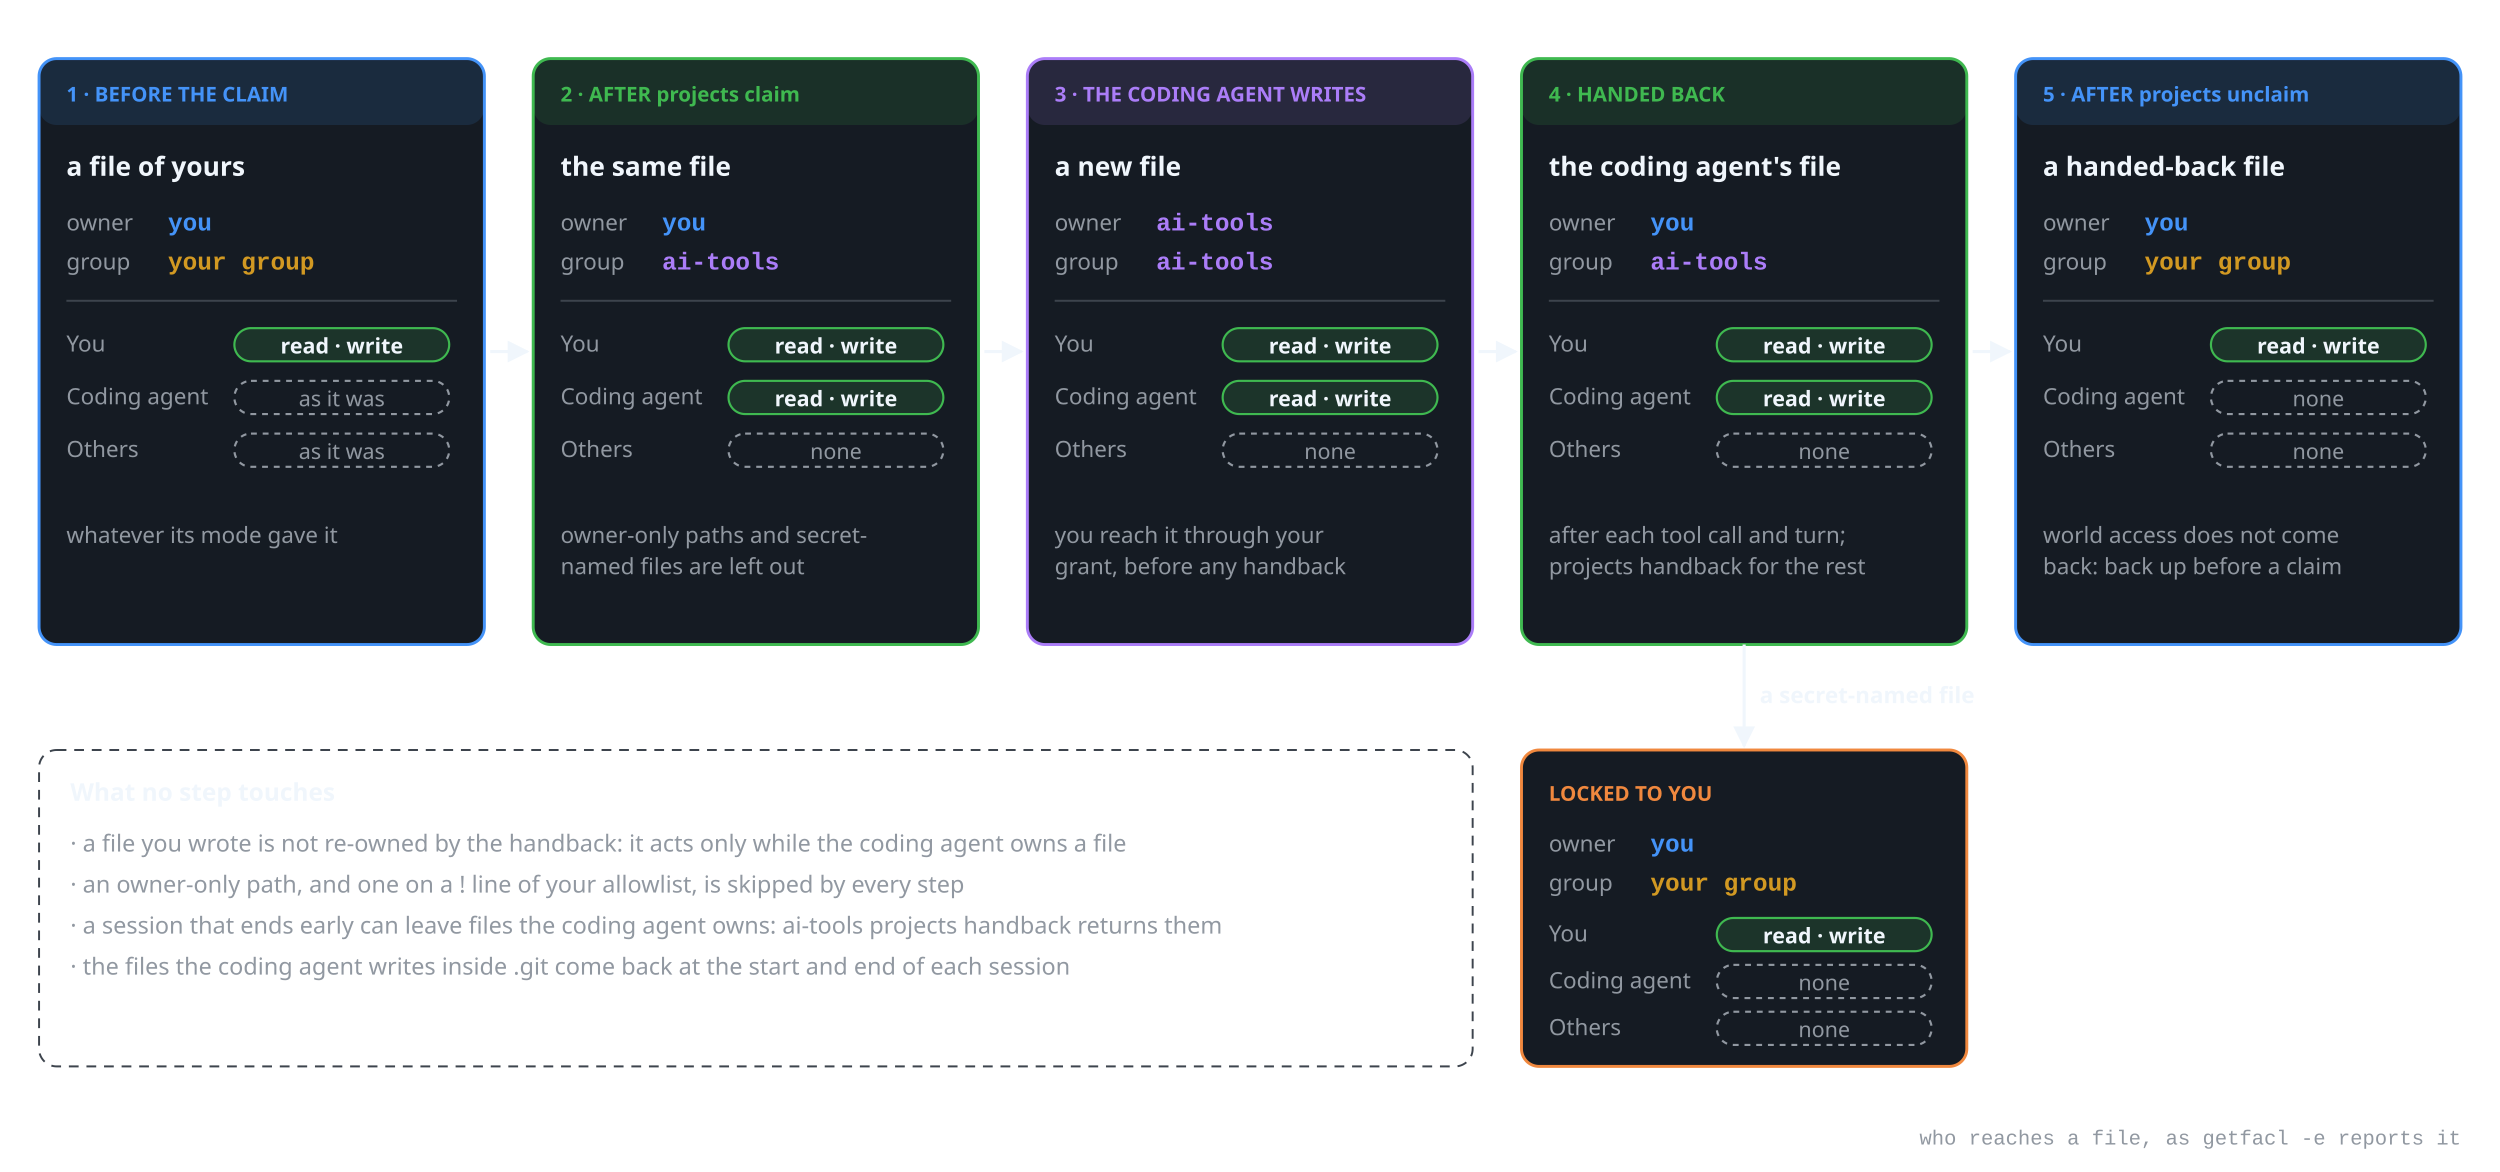
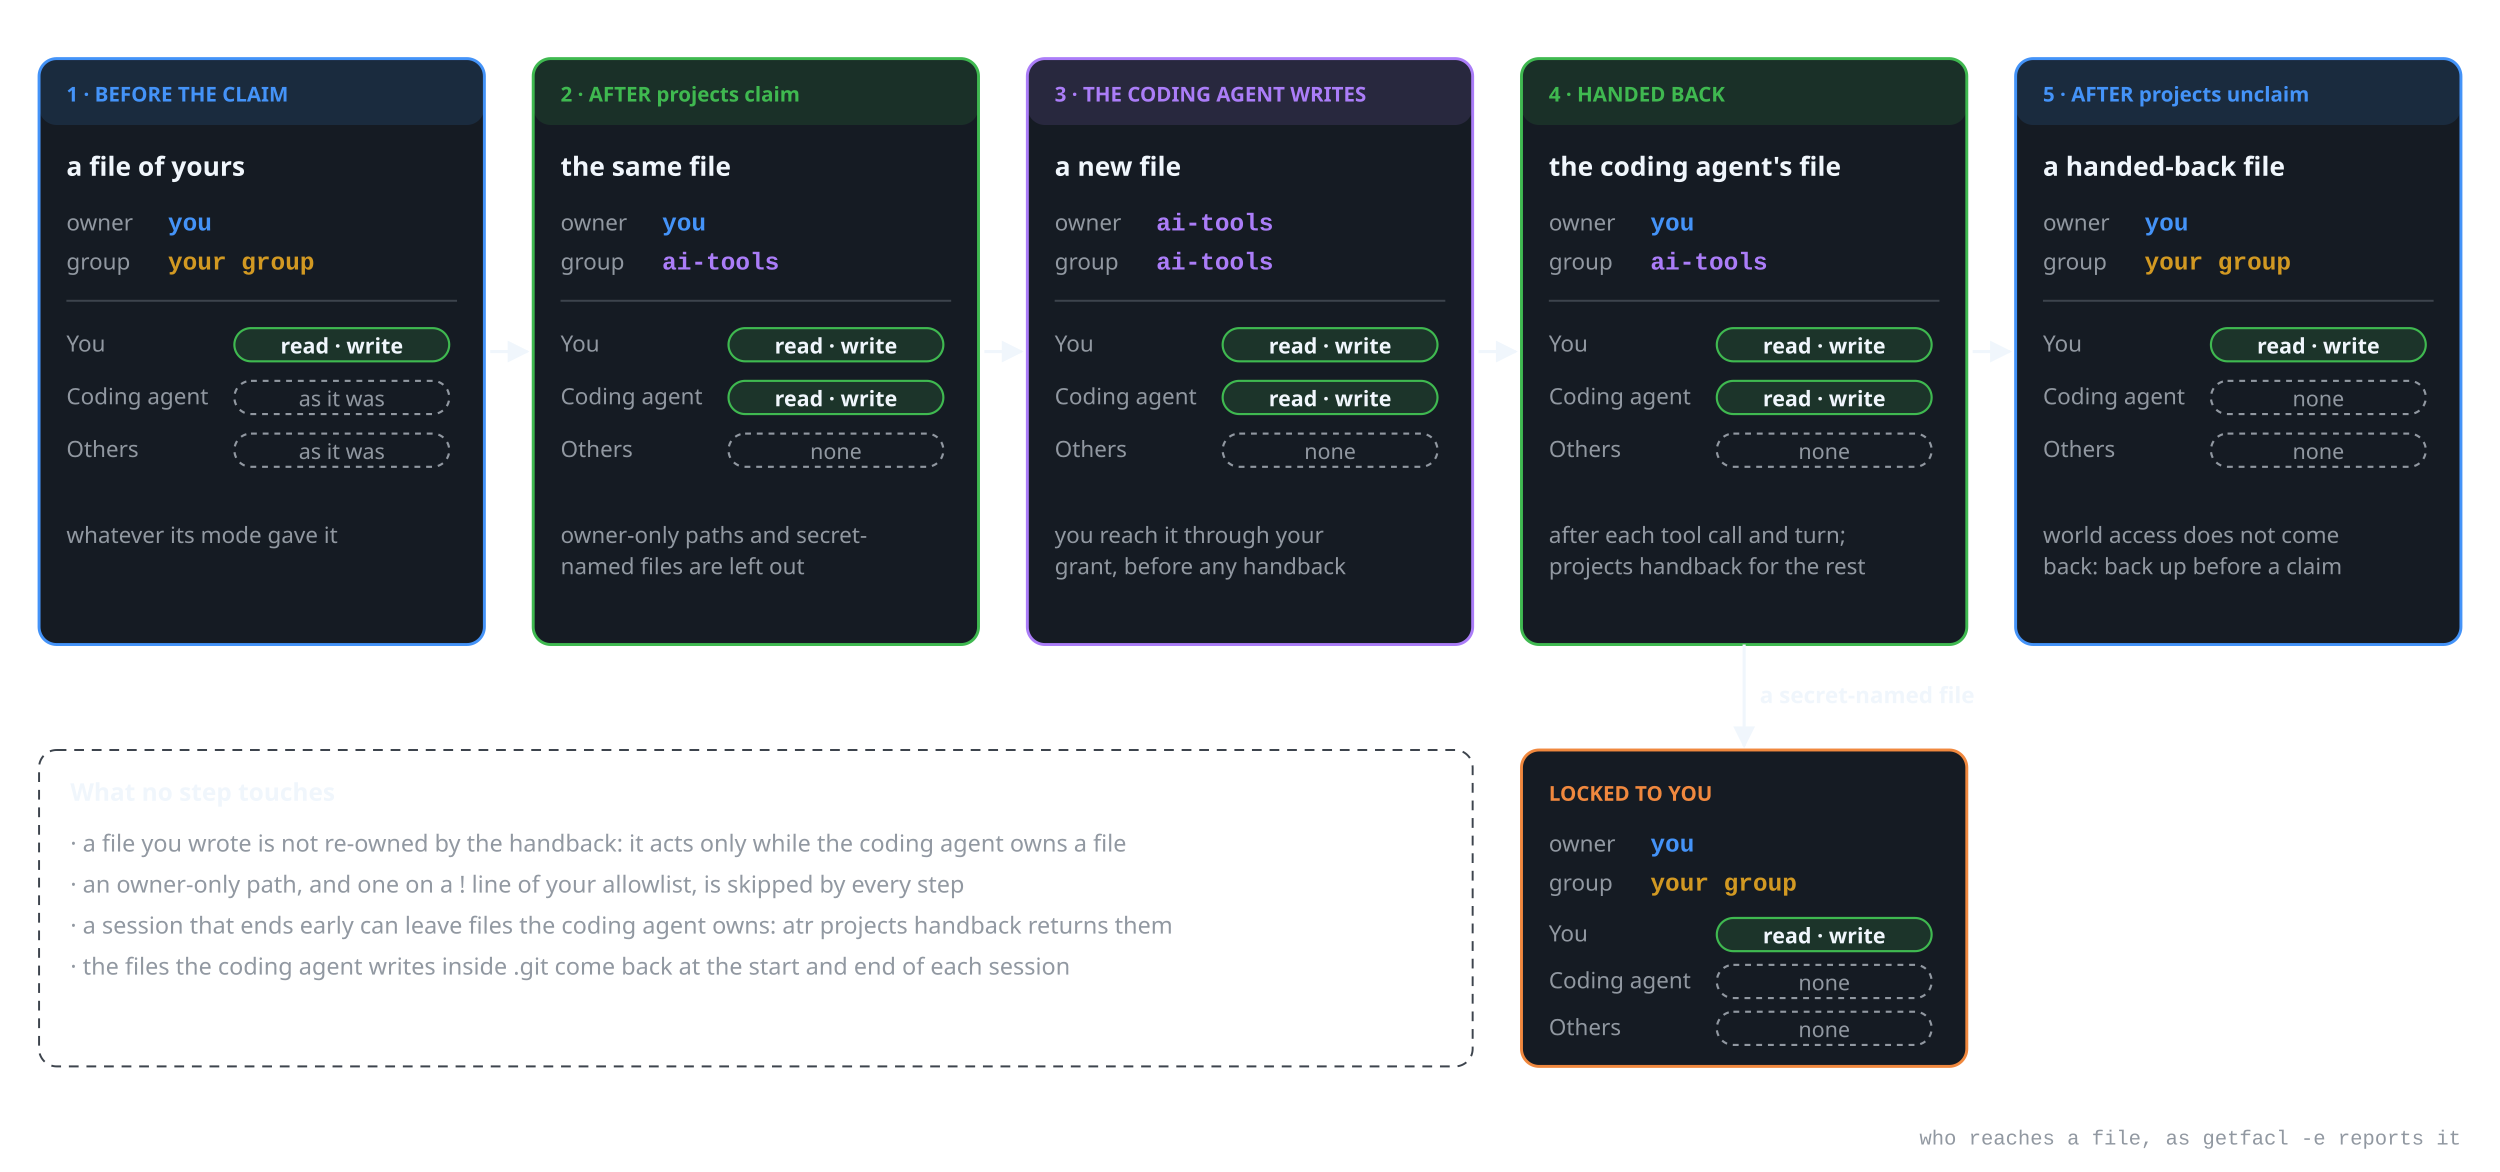
<svg xmlns="http://www.w3.org/2000/svg" viewBox="0 0 1280 600" width="1280" height="600" role="img" aria-labelledby="title desc" xml:space="preserve">
  <defs>
    <marker id="arrow-line" viewBox="0 0 10 10" refX="9" refY="5" markerWidth="7" markerHeight="7" orient="auto-start-reverse">
      <path d="M0 0 L10 5 L0 10 z" fill="#9198a1" />
    </marker>
    <marker id="arrow-egress" viewBox="0 0 10 10" refX="9" refY="5" markerWidth="7" markerHeight="7" orient="auto-start-reverse">
      <path d="M0 0 L10 5 L0 10 z" fill="#f85149" />
    </marker>
    <marker id="arrow-fg" viewBox="0 0 10 10" refX="9" refY="5" markerWidth="7" markerHeight="7" orient="auto-start-reverse">
      <path d="M0 0 L10 5 L0 10 z" fill="#f0f6fc" />
    </marker>
    <marker id="arrow-muted" viewBox="0 0 10 10" refX="9" refY="5" markerWidth="7" markerHeight="7" orient="auto-start-reverse">
      <path d="M0 0 L10 5 L0 10 z" fill="#9198a1" />
    </marker>
    <marker id="arrow-operator" viewBox="0 0 10 10" refX="9" refY="5" markerWidth="7" markerHeight="7" orient="auto-start-reverse">
      <path d="M0 0 L10 5 L0 10 z" fill="#4493f8" />
    </marker>
    <marker id="arrow-sandbox" viewBox="0 0 10 10" refX="9" refY="5" markerWidth="7" markerHeight="7" orient="auto-start-reverse">
      <path d="M0 0 L10 5 L0 10 z" fill="#ab7df8" />
    </marker>
    <marker id="arrow-root" viewBox="0 0 10 10" refX="9" refY="5" markerWidth="7" markerHeight="7" orient="auto-start-reverse">
      <path d="M0 0 L10 5 L0 10 z" fill="#f0883e" />
    </marker>
    <marker id="arrow-project" viewBox="0 0 10 10" refX="9" refY="5" markerWidth="7" markerHeight="7" orient="auto-start-reverse">
      <path d="M0 0 L10 5 L0 10 z" fill="#3fb950" />
    </marker>
  </defs>
  <rect x="20" y="30" width="228" height="300" rx="9" fill="#151b23" stroke="#4493f8" stroke-width="1.5" />
  <rect x="20" y="30" width="228" height="34" rx="9" fill="#4493f8" fill-opacity="0.13" />
  <text x="34" y="52" text-anchor="start" font-family="-apple-system, BlinkMacSystemFont, 'Segoe UI', 'Noto Sans', Helvetica, Arial, sans-serif" font-size="10.5" font-weight="700" fill="#4493f8">1 · BEFORE THE CLAIM</text>
  <text x="34" y="90" text-anchor="start" font-family="-apple-system, BlinkMacSystemFont, 'Segoe UI', 'Noto Sans', Helvetica, Arial, sans-serif" font-size="13.5" font-weight="600" fill="#f0f6fc">a file of yours</text>
  <text x="34" y="118" text-anchor="start" font-family="-apple-system, BlinkMacSystemFont, 'Segoe UI', 'Noto Sans', Helvetica, Arial, sans-serif" font-size="11.5" font-weight="400" fill="#9198a1">owner</text>
  <text x="86" y="118" text-anchor="start" font-family="ui-monospace, SFMono-Regular, 'SF Mono', Menlo, Consolas, 'Liberation Mono', monospace" font-size="12.5" font-weight="600" fill="#4493f8">you</text>
  <text x="34" y="138" text-anchor="start" font-family="-apple-system, BlinkMacSystemFont, 'Segoe UI', 'Noto Sans', Helvetica, Arial, sans-serif" font-size="11.5" font-weight="400" fill="#9198a1">group</text>
  <text x="86" y="138" text-anchor="start" font-family="ui-monospace, SFMono-Regular, 'SF Mono', Menlo, Consolas, 'Liberation Mono', monospace" font-size="12.5" font-weight="600" fill="#d29922">your group</text>
  <line x1="34" y1="154" x2="234" y2="154" stroke="#3d444d" />
  <text x="34" y="180" text-anchor="start" font-family="-apple-system, BlinkMacSystemFont, 'Segoe UI', 'Noto Sans', Helvetica, Arial, sans-serif" font-size="11.5" font-weight="400" fill="#9198a1">You</text>
  <rect x="120" y="168" width="110" height="17" rx="8.5" fill="#3fb950" fill-opacity="0.16" stroke="#3fb950" stroke-width="1.1" />
  <text x="175" y="181" text-anchor="middle" font-family="-apple-system, BlinkMacSystemFont, 'Segoe UI', 'Noto Sans', Helvetica, Arial, sans-serif" font-size="11" font-weight="600" fill="#f0f6fc">read · write</text>
  <text x="34" y="207" text-anchor="start" font-family="-apple-system, BlinkMacSystemFont, 'Segoe UI', 'Noto Sans', Helvetica, Arial, sans-serif" font-size="11.5" font-weight="400" fill="#9198a1">Coding agent</text>
  <rect x="120" y="195" width="110" height="17" rx="8.5" fill="none" stroke="#9198a1" stroke-width="1.1" stroke-dasharray="3 3" />
  <text x="175" y="208" text-anchor="middle" font-family="-apple-system, BlinkMacSystemFont, 'Segoe UI', 'Noto Sans', Helvetica, Arial, sans-serif" font-size="11" font-weight="400" fill="#9198a1">as it was</text>
  <text x="34" y="234" text-anchor="start" font-family="-apple-system, BlinkMacSystemFont, 'Segoe UI', 'Noto Sans', Helvetica, Arial, sans-serif" font-size="11.5" font-weight="400" fill="#9198a1">Others</text>
  <rect x="120" y="222" width="110" height="17" rx="8.5" fill="none" stroke="#9198a1" stroke-width="1.1" stroke-dasharray="3 3" />
  <text x="175" y="235" text-anchor="middle" font-family="-apple-system, BlinkMacSystemFont, 'Segoe UI', 'Noto Sans', Helvetica, Arial, sans-serif" font-size="11" font-weight="400" fill="#9198a1">as it was</text>
  <text x="34" y="278" text-anchor="start" font-family="-apple-system, BlinkMacSystemFont, 'Segoe UI', 'Noto Sans', Helvetica, Arial, sans-serif" font-size="11.5" font-weight="400" fill="#9198a1">whatever its mode gave it</text>
  <path d="M251 180.0 L270 180.0" fill="none" stroke="#f0f6fc" stroke-width="1.6" marker-end="url(#arrow-fg)" />
  <rect x="273" y="30" width="228" height="300" rx="9" fill="#151b23" stroke="#3fb950" stroke-width="1.5" />
  <rect x="273" y="30" width="228" height="34" rx="9" fill="#3fb950" fill-opacity="0.13" />
  <text x="287" y="52" text-anchor="start" font-family="-apple-system, BlinkMacSystemFont, 'Segoe UI', 'Noto Sans', Helvetica, Arial, sans-serif" font-size="10.5" font-weight="700" fill="#3fb950">2 · AFTER projects claim</text>
  <text x="287" y="90" text-anchor="start" font-family="-apple-system, BlinkMacSystemFont, 'Segoe UI', 'Noto Sans', Helvetica, Arial, sans-serif" font-size="13.5" font-weight="600" fill="#f0f6fc">the same file</text>
  <text x="287" y="118" text-anchor="start" font-family="-apple-system, BlinkMacSystemFont, 'Segoe UI', 'Noto Sans', Helvetica, Arial, sans-serif" font-size="11.5" font-weight="400" fill="#9198a1">owner</text>
  <text x="339" y="118" text-anchor="start" font-family="ui-monospace, SFMono-Regular, 'SF Mono', Menlo, Consolas, 'Liberation Mono', monospace" font-size="12.5" font-weight="600" fill="#4493f8">you</text>
  <text x="287" y="138" text-anchor="start" font-family="-apple-system, BlinkMacSystemFont, 'Segoe UI', 'Noto Sans', Helvetica, Arial, sans-serif" font-size="11.5" font-weight="400" fill="#9198a1">group</text>
  <text x="339" y="138" text-anchor="start" font-family="ui-monospace, SFMono-Regular, 'SF Mono', Menlo, Consolas, 'Liberation Mono', monospace" font-size="12.5" font-weight="600" fill="#ab7df8">ai-tools</text>
  <line x1="287" y1="154" x2="487" y2="154" stroke="#3d444d" />
  <text x="287" y="180" text-anchor="start" font-family="-apple-system, BlinkMacSystemFont, 'Segoe UI', 'Noto Sans', Helvetica, Arial, sans-serif" font-size="11.5" font-weight="400" fill="#9198a1">You</text>
  <rect x="373" y="168" width="110" height="17" rx="8.5" fill="#3fb950" fill-opacity="0.16" stroke="#3fb950" stroke-width="1.1" />
  <text x="428" y="181" text-anchor="middle" font-family="-apple-system, BlinkMacSystemFont, 'Segoe UI', 'Noto Sans', Helvetica, Arial, sans-serif" font-size="11" font-weight="600" fill="#f0f6fc">read · write</text>
  <text x="287" y="207" text-anchor="start" font-family="-apple-system, BlinkMacSystemFont, 'Segoe UI', 'Noto Sans', Helvetica, Arial, sans-serif" font-size="11.5" font-weight="400" fill="#9198a1">Coding agent</text>
  <rect x="373" y="195" width="110" height="17" rx="8.5" fill="#3fb950" fill-opacity="0.16" stroke="#3fb950" stroke-width="1.1" />
  <text x="428" y="208" text-anchor="middle" font-family="-apple-system, BlinkMacSystemFont, 'Segoe UI', 'Noto Sans', Helvetica, Arial, sans-serif" font-size="11" font-weight="600" fill="#f0f6fc">read · write</text>
  <text x="287" y="234" text-anchor="start" font-family="-apple-system, BlinkMacSystemFont, 'Segoe UI', 'Noto Sans', Helvetica, Arial, sans-serif" font-size="11.5" font-weight="400" fill="#9198a1">Others</text>
  <rect x="373" y="222" width="110" height="17" rx="8.5" fill="none" stroke="#9198a1" stroke-width="1.1" stroke-dasharray="3 3" />
  <text x="428" y="235" text-anchor="middle" font-family="-apple-system, BlinkMacSystemFont, 'Segoe UI', 'Noto Sans', Helvetica, Arial, sans-serif" font-size="11" font-weight="400" fill="#9198a1">none</text>
  <text x="287" y="278" text-anchor="start" font-family="-apple-system, BlinkMacSystemFont, 'Segoe UI', 'Noto Sans', Helvetica, Arial, sans-serif" font-size="11.5" font-weight="400" fill="#9198a1">owner-only paths and secret-</text>
  <text x="287" y="294" text-anchor="start" font-family="-apple-system, BlinkMacSystemFont, 'Segoe UI', 'Noto Sans', Helvetica, Arial, sans-serif" font-size="11.5" font-weight="400" fill="#9198a1">named files are left out</text>
  <path d="M504 180.0 L523 180.0" fill="none" stroke="#f0f6fc" stroke-width="1.6" marker-end="url(#arrow-fg)" />
  <rect x="526" y="30" width="228" height="300" rx="9" fill="#151b23" stroke="#ab7df8" stroke-width="1.5" />
  <rect x="526" y="30" width="228" height="34" rx="9" fill="#ab7df8" fill-opacity="0.13" />
  <text x="540" y="52" text-anchor="start" font-family="-apple-system, BlinkMacSystemFont, 'Segoe UI', 'Noto Sans', Helvetica, Arial, sans-serif" font-size="10.5" font-weight="700" fill="#ab7df8">3 · THE CODING AGENT WRITES</text>
  <text x="540" y="90" text-anchor="start" font-family="-apple-system, BlinkMacSystemFont, 'Segoe UI', 'Noto Sans', Helvetica, Arial, sans-serif" font-size="13.5" font-weight="600" fill="#f0f6fc">a new file</text>
  <text x="540" y="118" text-anchor="start" font-family="-apple-system, BlinkMacSystemFont, 'Segoe UI', 'Noto Sans', Helvetica, Arial, sans-serif" font-size="11.5" font-weight="400" fill="#9198a1">owner</text>
  <text x="592" y="118" text-anchor="start" font-family="ui-monospace, SFMono-Regular, 'SF Mono', Menlo, Consolas, 'Liberation Mono', monospace" font-size="12.5" font-weight="600" fill="#ab7df8">ai-tools</text>
  <text x="540" y="138" text-anchor="start" font-family="-apple-system, BlinkMacSystemFont, 'Segoe UI', 'Noto Sans', Helvetica, Arial, sans-serif" font-size="11.5" font-weight="400" fill="#9198a1">group</text>
  <text x="592" y="138" text-anchor="start" font-family="ui-monospace, SFMono-Regular, 'SF Mono', Menlo, Consolas, 'Liberation Mono', monospace" font-size="12.5" font-weight="600" fill="#ab7df8">ai-tools</text>
  <line x1="540" y1="154" x2="740" y2="154" stroke="#3d444d" />
  <text x="540" y="180" text-anchor="start" font-family="-apple-system, BlinkMacSystemFont, 'Segoe UI', 'Noto Sans', Helvetica, Arial, sans-serif" font-size="11.5" font-weight="400" fill="#9198a1">You</text>
  <rect x="626" y="168" width="110" height="17" rx="8.5" fill="#3fb950" fill-opacity="0.16" stroke="#3fb950" stroke-width="1.1" />
  <text x="681" y="181" text-anchor="middle" font-family="-apple-system, BlinkMacSystemFont, 'Segoe UI', 'Noto Sans', Helvetica, Arial, sans-serif" font-size="11" font-weight="600" fill="#f0f6fc">read · write</text>
  <text x="540" y="207" text-anchor="start" font-family="-apple-system, BlinkMacSystemFont, 'Segoe UI', 'Noto Sans', Helvetica, Arial, sans-serif" font-size="11.5" font-weight="400" fill="#9198a1">Coding agent</text>
  <rect x="626" y="195" width="110" height="17" rx="8.5" fill="#3fb950" fill-opacity="0.16" stroke="#3fb950" stroke-width="1.1" />
  <text x="681" y="208" text-anchor="middle" font-family="-apple-system, BlinkMacSystemFont, 'Segoe UI', 'Noto Sans', Helvetica, Arial, sans-serif" font-size="11" font-weight="600" fill="#f0f6fc">read · write</text>
  <text x="540" y="234" text-anchor="start" font-family="-apple-system, BlinkMacSystemFont, 'Segoe UI', 'Noto Sans', Helvetica, Arial, sans-serif" font-size="11.5" font-weight="400" fill="#9198a1">Others</text>
  <rect x="626" y="222" width="110" height="17" rx="8.5" fill="none" stroke="#9198a1" stroke-width="1.1" stroke-dasharray="3 3" />
  <text x="681" y="235" text-anchor="middle" font-family="-apple-system, BlinkMacSystemFont, 'Segoe UI', 'Noto Sans', Helvetica, Arial, sans-serif" font-size="11" font-weight="400" fill="#9198a1">none</text>
  <text x="540" y="278" text-anchor="start" font-family="-apple-system, BlinkMacSystemFont, 'Segoe UI', 'Noto Sans', Helvetica, Arial, sans-serif" font-size="11.5" font-weight="400" fill="#9198a1">you reach it through your</text>
  <text x="540" y="294" text-anchor="start" font-family="-apple-system, BlinkMacSystemFont, 'Segoe UI', 'Noto Sans', Helvetica, Arial, sans-serif" font-size="11.5" font-weight="400" fill="#9198a1">grant, before any handback</text>
  <path d="M757 180.0 L776 180.0" fill="none" stroke="#f0f6fc" stroke-width="1.6" marker-end="url(#arrow-fg)" />
  <rect x="779" y="30" width="228" height="300" rx="9" fill="#151b23" stroke="#3fb950" stroke-width="1.5" />
  <rect x="779" y="30" width="228" height="34" rx="9" fill="#3fb950" fill-opacity="0.13" />
  <text x="793" y="52" text-anchor="start" font-family="-apple-system, BlinkMacSystemFont, 'Segoe UI', 'Noto Sans', Helvetica, Arial, sans-serif" font-size="10.5" font-weight="700" fill="#3fb950">4 · HANDED BACK</text>
  <text x="793" y="90" text-anchor="start" font-family="-apple-system, BlinkMacSystemFont, 'Segoe UI', 'Noto Sans', Helvetica, Arial, sans-serif" font-size="13.5" font-weight="600" fill="#f0f6fc">the coding agent's file</text>
  <text x="793" y="118" text-anchor="start" font-family="-apple-system, BlinkMacSystemFont, 'Segoe UI', 'Noto Sans', Helvetica, Arial, sans-serif" font-size="11.5" font-weight="400" fill="#9198a1">owner</text>
  <text x="845" y="118" text-anchor="start" font-family="ui-monospace, SFMono-Regular, 'SF Mono', Menlo, Consolas, 'Liberation Mono', monospace" font-size="12.5" font-weight="600" fill="#4493f8">you</text>
  <text x="793" y="138" text-anchor="start" font-family="-apple-system, BlinkMacSystemFont, 'Segoe UI', 'Noto Sans', Helvetica, Arial, sans-serif" font-size="11.5" font-weight="400" fill="#9198a1">group</text>
  <text x="845" y="138" text-anchor="start" font-family="ui-monospace, SFMono-Regular, 'SF Mono', Menlo, Consolas, 'Liberation Mono', monospace" font-size="12.5" font-weight="600" fill="#ab7df8">ai-tools</text>
  <line x1="793" y1="154" x2="993" y2="154" stroke="#3d444d" />
  <text x="793" y="180" text-anchor="start" font-family="-apple-system, BlinkMacSystemFont, 'Segoe UI', 'Noto Sans', Helvetica, Arial, sans-serif" font-size="11.5" font-weight="400" fill="#9198a1">You</text>
  <rect x="879" y="168" width="110" height="17" rx="8.5" fill="#3fb950" fill-opacity="0.16" stroke="#3fb950" stroke-width="1.1" />
  <text x="934" y="181" text-anchor="middle" font-family="-apple-system, BlinkMacSystemFont, 'Segoe UI', 'Noto Sans', Helvetica, Arial, sans-serif" font-size="11" font-weight="600" fill="#f0f6fc">read · write</text>
  <text x="793" y="207" text-anchor="start" font-family="-apple-system, BlinkMacSystemFont, 'Segoe UI', 'Noto Sans', Helvetica, Arial, sans-serif" font-size="11.5" font-weight="400" fill="#9198a1">Coding agent</text>
  <rect x="879" y="195" width="110" height="17" rx="8.5" fill="#3fb950" fill-opacity="0.16" stroke="#3fb950" stroke-width="1.1" />
  <text x="934" y="208" text-anchor="middle" font-family="-apple-system, BlinkMacSystemFont, 'Segoe UI', 'Noto Sans', Helvetica, Arial, sans-serif" font-size="11" font-weight="600" fill="#f0f6fc">read · write</text>
  <text x="793" y="234" text-anchor="start" font-family="-apple-system, BlinkMacSystemFont, 'Segoe UI', 'Noto Sans', Helvetica, Arial, sans-serif" font-size="11.5" font-weight="400" fill="#9198a1">Others</text>
  <rect x="879" y="222" width="110" height="17" rx="8.5" fill="none" stroke="#9198a1" stroke-width="1.1" stroke-dasharray="3 3" />
  <text x="934" y="235" text-anchor="middle" font-family="-apple-system, BlinkMacSystemFont, 'Segoe UI', 'Noto Sans', Helvetica, Arial, sans-serif" font-size="11" font-weight="400" fill="#9198a1">none</text>
  <text x="793" y="278" text-anchor="start" font-family="-apple-system, BlinkMacSystemFont, 'Segoe UI', 'Noto Sans', Helvetica, Arial, sans-serif" font-size="11.5" font-weight="400" fill="#9198a1">after each tool call and turn;</text>
  <text x="793" y="294" text-anchor="start" font-family="-apple-system, BlinkMacSystemFont, 'Segoe UI', 'Noto Sans', Helvetica, Arial, sans-serif" font-size="11.5" font-weight="400" fill="#9198a1">projects handback for the rest</text>
  <path d="M1010 180.0 L1029 180.0" fill="none" stroke="#f0f6fc" stroke-width="1.6" marker-end="url(#arrow-fg)" />
  <rect x="1032" y="30" width="228" height="300" rx="9" fill="#151b23" stroke="#4493f8" stroke-width="1.5" />
  <rect x="1032" y="30" width="228" height="34" rx="9" fill="#4493f8" fill-opacity="0.13" />
  <text x="1046" y="52" text-anchor="start" font-family="-apple-system, BlinkMacSystemFont, 'Segoe UI', 'Noto Sans', Helvetica, Arial, sans-serif" font-size="10.5" font-weight="700" fill="#4493f8">5 · AFTER projects unclaim</text>
  <text x="1046" y="90" text-anchor="start" font-family="-apple-system, BlinkMacSystemFont, 'Segoe UI', 'Noto Sans', Helvetica, Arial, sans-serif" font-size="13.5" font-weight="600" fill="#f0f6fc">a handed-back file</text>
  <text x="1046" y="118" text-anchor="start" font-family="-apple-system, BlinkMacSystemFont, 'Segoe UI', 'Noto Sans', Helvetica, Arial, sans-serif" font-size="11.5" font-weight="400" fill="#9198a1">owner</text>
  <text x="1098" y="118" text-anchor="start" font-family="ui-monospace, SFMono-Regular, 'SF Mono', Menlo, Consolas, 'Liberation Mono', monospace" font-size="12.5" font-weight="600" fill="#4493f8">you</text>
  <text x="1046" y="138" text-anchor="start" font-family="-apple-system, BlinkMacSystemFont, 'Segoe UI', 'Noto Sans', Helvetica, Arial, sans-serif" font-size="11.5" font-weight="400" fill="#9198a1">group</text>
  <text x="1098" y="138" text-anchor="start" font-family="ui-monospace, SFMono-Regular, 'SF Mono', Menlo, Consolas, 'Liberation Mono', monospace" font-size="12.5" font-weight="600" fill="#d29922">your group</text>
  <line x1="1046" y1="154" x2="1246" y2="154" stroke="#3d444d" />
  <text x="1046" y="180" text-anchor="start" font-family="-apple-system, BlinkMacSystemFont, 'Segoe UI', 'Noto Sans', Helvetica, Arial, sans-serif" font-size="11.5" font-weight="400" fill="#9198a1">You</text>
  <rect x="1132" y="168" width="110" height="17" rx="8.5" fill="#3fb950" fill-opacity="0.16" stroke="#3fb950" stroke-width="1.1" />
  <text x="1187" y="181" text-anchor="middle" font-family="-apple-system, BlinkMacSystemFont, 'Segoe UI', 'Noto Sans', Helvetica, Arial, sans-serif" font-size="11" font-weight="600" fill="#f0f6fc">read · write</text>
  <text x="1046" y="207" text-anchor="start" font-family="-apple-system, BlinkMacSystemFont, 'Segoe UI', 'Noto Sans', Helvetica, Arial, sans-serif" font-size="11.5" font-weight="400" fill="#9198a1">Coding agent</text>
  <rect x="1132" y="195" width="110" height="17" rx="8.5" fill="none" stroke="#9198a1" stroke-width="1.1" stroke-dasharray="3 3" />
  <text x="1187" y="208" text-anchor="middle" font-family="-apple-system, BlinkMacSystemFont, 'Segoe UI', 'Noto Sans', Helvetica, Arial, sans-serif" font-size="11" font-weight="400" fill="#9198a1">none</text>
  <text x="1046" y="234" text-anchor="start" font-family="-apple-system, BlinkMacSystemFont, 'Segoe UI', 'Noto Sans', Helvetica, Arial, sans-serif" font-size="11.5" font-weight="400" fill="#9198a1">Others</text>
  <rect x="1132" y="222" width="110" height="17" rx="8.5" fill="none" stroke="#9198a1" stroke-width="1.1" stroke-dasharray="3 3" />
  <text x="1187" y="235" text-anchor="middle" font-family="-apple-system, BlinkMacSystemFont, 'Segoe UI', 'Noto Sans', Helvetica, Arial, sans-serif" font-size="11" font-weight="400" fill="#9198a1">none</text>
  <text x="1046" y="278" text-anchor="start" font-family="-apple-system, BlinkMacSystemFont, 'Segoe UI', 'Noto Sans', Helvetica, Arial, sans-serif" font-size="11.5" font-weight="400" fill="#9198a1">world access does not come</text>
  <text x="1046" y="294" text-anchor="start" font-family="-apple-system, BlinkMacSystemFont, 'Segoe UI', 'Noto Sans', Helvetica, Arial, sans-serif" font-size="11.5" font-weight="400" fill="#9198a1">back: back up before a claim</text>
  <path d="M893.0 330 L893.0 382" fill="none" stroke="#f0f6fc" stroke-width="1.6" marker-end="url(#arrow-fg)" />
  <text x="901.0" y="360" text-anchor="start" font-family="-apple-system, BlinkMacSystemFont, 'Segoe UI', 'Noto Sans', Helvetica, Arial, sans-serif" font-size="11.5" font-weight="600" fill="#f0f6fc">a secret-named file</text>
  <rect x="779" y="384" width="228" height="162" rx="9" fill="#151b23" stroke="#f0883e" stroke-width="1.5" />
  <text x="793" y="410" text-anchor="start" font-family="-apple-system, BlinkMacSystemFont, 'Segoe UI', 'Noto Sans', Helvetica, Arial, sans-serif" font-size="10.5" font-weight="700" fill="#f0883e">LOCKED TO YOU</text>
  <text x="793" y="436" text-anchor="start" font-family="-apple-system, BlinkMacSystemFont, 'Segoe UI', 'Noto Sans', Helvetica, Arial, sans-serif" font-size="11.5" font-weight="400" fill="#9198a1">owner</text>
  <text x="845" y="436" text-anchor="start" font-family="ui-monospace, SFMono-Regular, 'SF Mono', Menlo, Consolas, 'Liberation Mono', monospace" font-size="12.5" font-weight="600" fill="#4493f8">you</text>
  <text x="793" y="456" text-anchor="start" font-family="-apple-system, BlinkMacSystemFont, 'Segoe UI', 'Noto Sans', Helvetica, Arial, sans-serif" font-size="11.5" font-weight="400" fill="#9198a1">group</text>
  <text x="845" y="456" text-anchor="start" font-family="ui-monospace, SFMono-Regular, 'SF Mono', Menlo, Consolas, 'Liberation Mono', monospace" font-size="12.5" font-weight="600" fill="#d29922">your group</text>
  <text x="793" y="482" text-anchor="start" font-family="-apple-system, BlinkMacSystemFont, 'Segoe UI', 'Noto Sans', Helvetica, Arial, sans-serif" font-size="11.5" font-weight="400" fill="#9198a1">You</text>
  <rect x="879" y="470" width="110" height="17" rx="8.5" fill="#3fb950" fill-opacity="0.16" stroke="#3fb950" stroke-width="1.1" />
  <text x="934" y="483" text-anchor="middle" font-family="-apple-system, BlinkMacSystemFont, 'Segoe UI', 'Noto Sans', Helvetica, Arial, sans-serif" font-size="11" font-weight="600" fill="#f0f6fc">read · write</text>
  <text x="793" y="506" text-anchor="start" font-family="-apple-system, BlinkMacSystemFont, 'Segoe UI', 'Noto Sans', Helvetica, Arial, sans-serif" font-size="11.5" font-weight="400" fill="#9198a1">Coding agent</text>
  <rect x="879" y="494" width="110" height="17" rx="8.5" fill="none" stroke="#9198a1" stroke-width="1.1" stroke-dasharray="3 3" />
  <text x="934" y="507" text-anchor="middle" font-family="-apple-system, BlinkMacSystemFont, 'Segoe UI', 'Noto Sans', Helvetica, Arial, sans-serif" font-size="11" font-weight="400" fill="#9198a1">none</text>
  <text x="793" y="530" text-anchor="start" font-family="-apple-system, BlinkMacSystemFont, 'Segoe UI', 'Noto Sans', Helvetica, Arial, sans-serif" font-size="11.5" font-weight="400" fill="#9198a1">Others</text>
  <rect x="879" y="518" width="110" height="17" rx="8.5" fill="none" stroke="#9198a1" stroke-width="1.1" stroke-dasharray="3 3" />
  <text x="934" y="531" text-anchor="middle" font-family="-apple-system, BlinkMacSystemFont, 'Segoe UI', 'Noto Sans', Helvetica, Arial, sans-serif" font-size="11" font-weight="400" fill="#9198a1">none</text>
  <rect x="20" y="384" width="734" height="162" rx="9" fill="none" stroke="#3d444d" stroke-dasharray="5 4" />
  <text x="36" y="410" text-anchor="start" font-family="-apple-system, BlinkMacSystemFont, 'Segoe UI', 'Noto Sans', Helvetica, Arial, sans-serif" font-size="12.5" font-weight="600" fill="#f0f6fc">What no step touches</text>
  <text x="36" y="436" text-anchor="start" font-family="-apple-system, BlinkMacSystemFont, 'Segoe UI', 'Noto Sans', Helvetica, Arial, sans-serif" font-size="12" font-weight="400" fill="#9198a1">· a file you wrote is not re-owned by the handback: it acts only while the coding agent owns a file</text>
  <text x="36" y="457" text-anchor="start" font-family="-apple-system, BlinkMacSystemFont, 'Segoe UI', 'Noto Sans', Helvetica, Arial, sans-serif" font-size="12" font-weight="400" fill="#9198a1">· an owner-only path, and one on a ! line of your allowlist, is skipped by every step</text>
-   <text x="36" y="478" text-anchor="start" font-family="-apple-system, BlinkMacSystemFont, 'Segoe UI', 'Noto Sans', Helvetica, Arial, sans-serif" font-size="12" font-weight="400" fill="#9198a1">· a session that ends early can leave files the coding agent owns: ai-tools projects handback returns them</text>
+   <text x="36" y="478" text-anchor="start" font-family="-apple-system, BlinkMacSystemFont, 'Segoe UI', 'Noto Sans', Helvetica, Arial, sans-serif" font-size="12" font-weight="400" fill="#9198a1">· a session that ends early can leave files the coding agent owns: atr projects handback returns them</text>
  <text x="36" y="499" text-anchor="start" font-family="-apple-system, BlinkMacSystemFont, 'Segoe UI', 'Noto Sans', Helvetica, Arial, sans-serif" font-size="12" font-weight="400" fill="#9198a1">· the files the coding agent writes inside .git come back at the start and end of each session</text>
  <text x="1260" y="586" text-anchor="end" font-family="ui-monospace, SFMono-Regular, 'SF Mono', Menlo, Consolas, 'Liberation Mono', monospace" font-size="10.5" font-weight="400" fill="#9198a1">who reaches a file, as getfacl -e reports it</text>
</svg>
